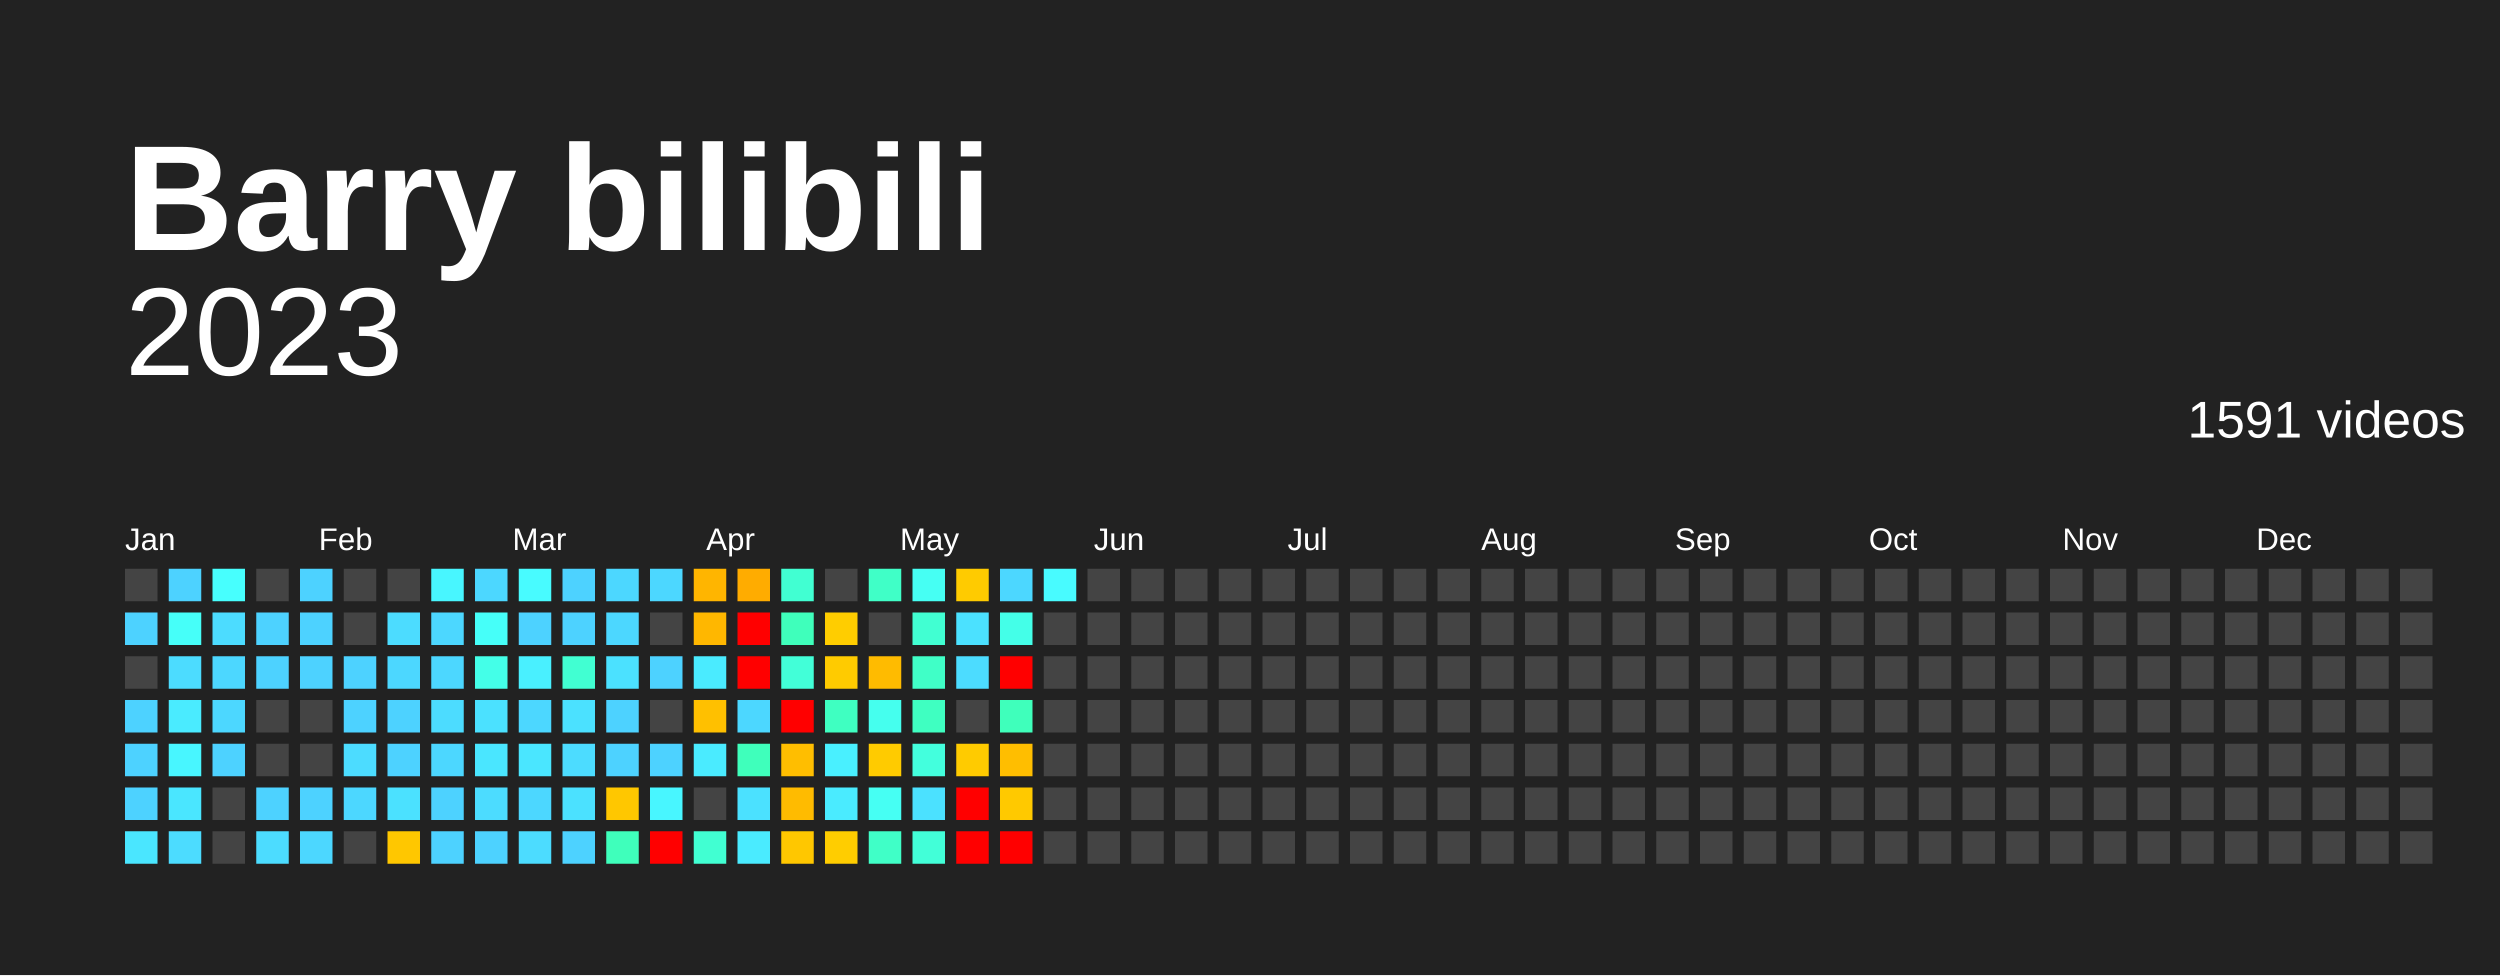
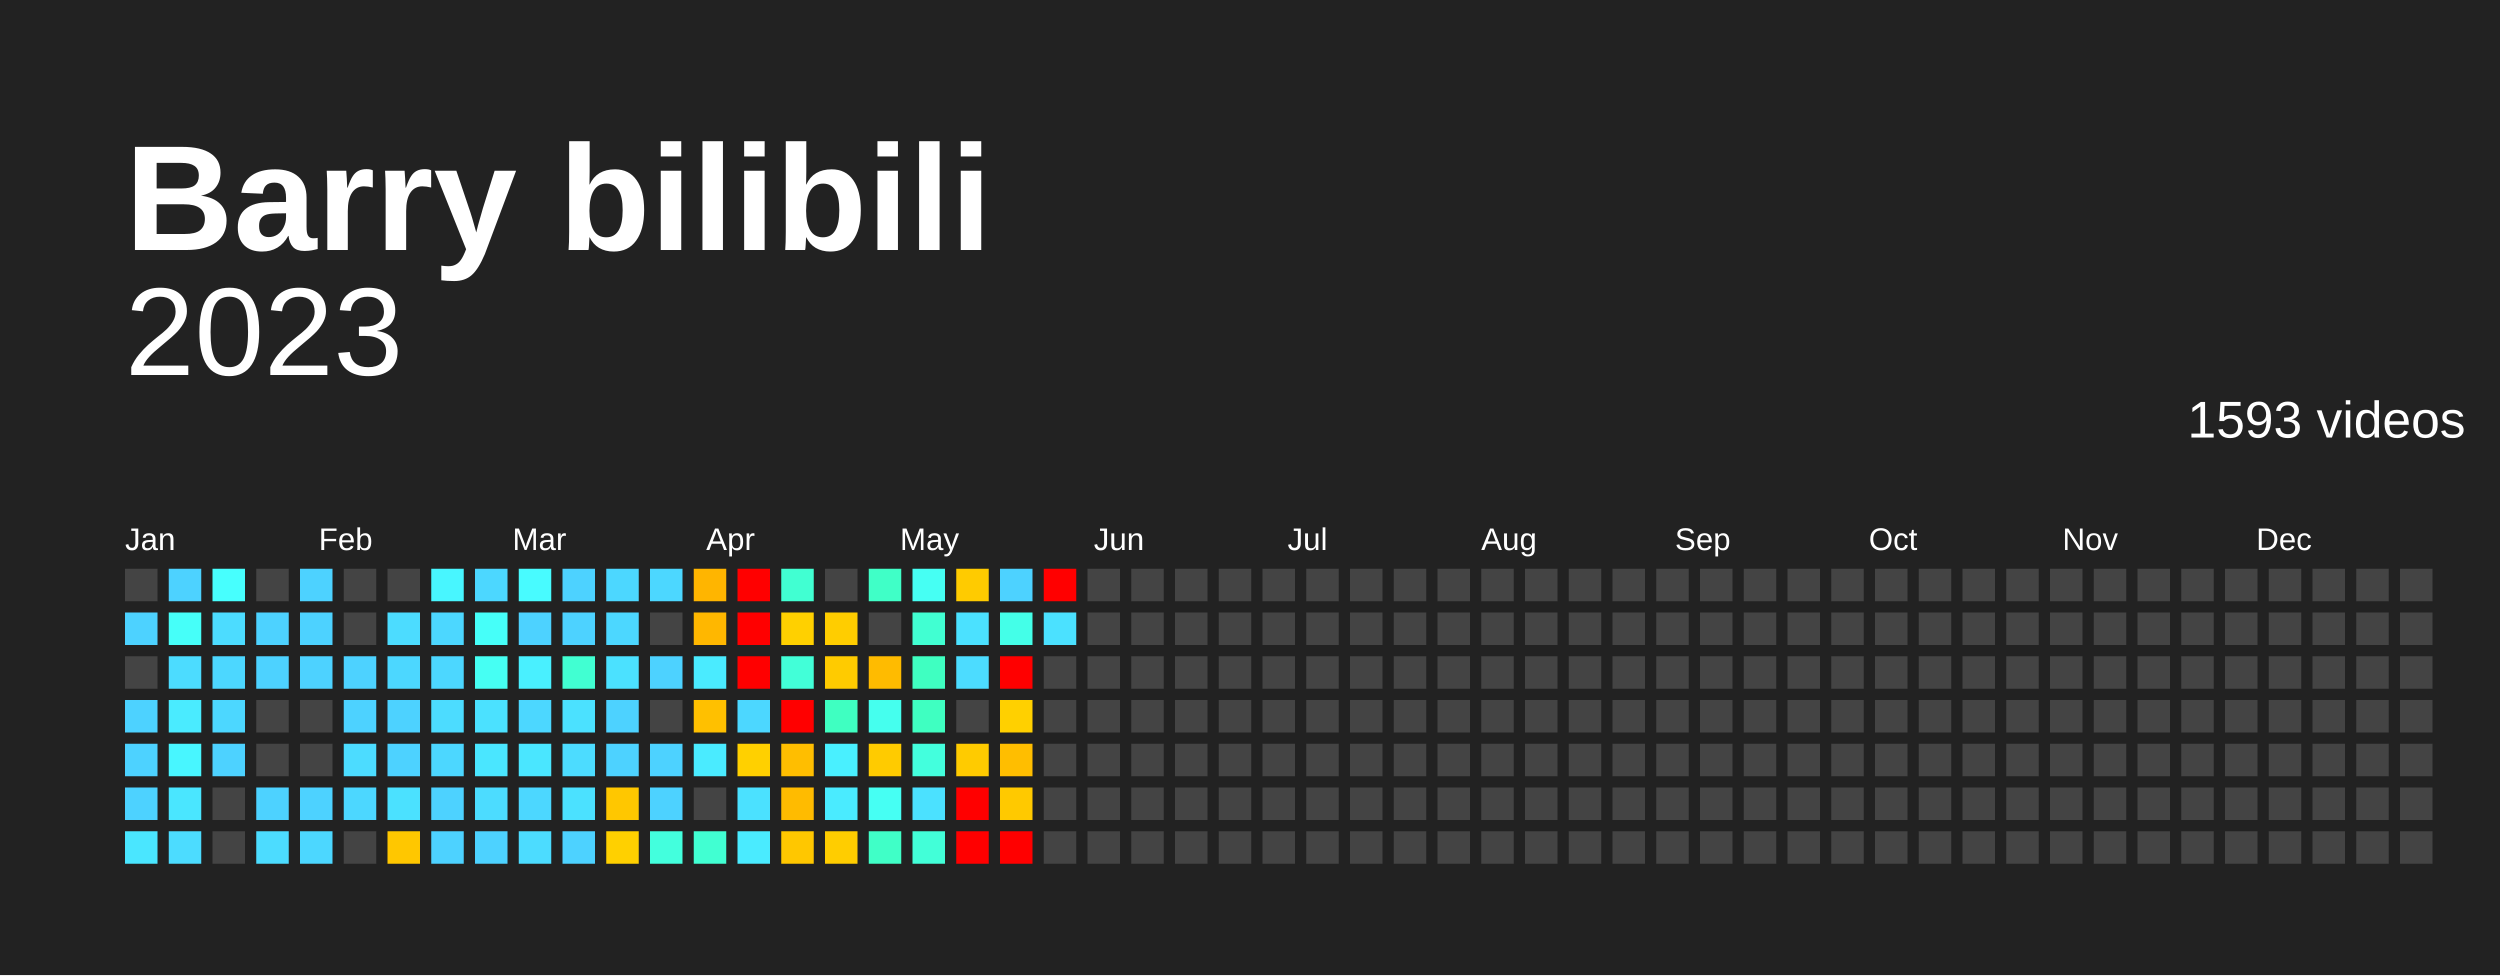
<svg xmlns="http://www.w3.org/2000/svg" baseProfile="full" height="78mm" version="1.1" viewBox="0,0,200,78" width="200mm">
  <defs />
  <rect fill="#222222" height="78" width="200" x="0" y="0" />
  <text fill="#FFFFFF" style="font-size:12px; font-family:Arial; font-weight:bold;" x="10" y="20">Barry bilibili</text>
  <text alignment-baseline="hanging" fill="#FFFFFF" style="font-size:10.0px; font-family:Arial;" x="10" y="30">2023</text>
-   <text alignment-baseline="hanging" fill="#FFFFFF" style="font-size:4.125px; font-family:Arial;" x="175" y="35">1591 videos</text>
+   <text alignment-baseline="hanging" fill="#FFFFFF" style="font-size:4.125px; font-family:Arial;" x="175" y="35">1593 videos</text>
  <text fill="#FFFFFF" style="font-size:2.5px; font-family:Arial" x="10.0" y="44">Jan</text>
  <text fill="#FFFFFF" style="font-size:2.5px; font-family:Arial" x="25.5" y="44">Feb</text>
  <text fill="#FFFFFF" style="font-size:2.5px; font-family:Arial" x="41.0" y="44">Mar</text>
  <text fill="#FFFFFF" style="font-size:2.5px; font-family:Arial" x="56.5" y="44">Apr</text>
  <text fill="#FFFFFF" style="font-size:2.5px; font-family:Arial" x="72.0" y="44">May</text>
  <text fill="#FFFFFF" style="font-size:2.5px; font-family:Arial" x="87.5" y="44">Jun</text>
  <text fill="#FFFFFF" style="font-size:2.5px; font-family:Arial" x="103.0" y="44">Jul</text>
  <text fill="#FFFFFF" style="font-size:2.5px; font-family:Arial" x="118.5" y="44">Aug</text>
  <text fill="#FFFFFF" style="font-size:2.5px; font-family:Arial" x="134.0" y="44">Sep</text>
  <text fill="#FFFFFF" style="font-size:2.5px; font-family:Arial" x="149.5" y="44">Oct</text>
  <text fill="#FFFFFF" style="font-size:2.5px; font-family:Arial" x="165.0" y="44">Nov</text>
  <text fill="#FFFFFF" style="font-size:2.5px; font-family:Arial" x="180.5" y="44">Dec</text>
  <rect fill="#444444" height="2.6" width="2.6" x="10.0" y="45.5" />
  <rect fill="#4dd2ff" height="2.6" width="2.6" x="10.0" y="49.0" />
  <rect fill="#444444" height="2.6" width="2.6" x="10.0" y="52.5" />
  <rect fill="#4dd2ff" height="2.6" width="2.6" x="10.0" y="56.0" />
  <rect fill="#4dd2ff" height="2.6" width="2.6" x="10.0" y="59.5" />
  <rect fill="#4dd2ff" height="2.6" width="2.6" x="10.0" y="63.0" />
  <rect fill="#4ae6ff" height="2.6" width="2.6" x="10.0" y="66.5" />
  <rect fill="#4dd2ff" height="2.6" width="2.6" x="13.5" y="45.5" />
  <rect fill="#46fff9" height="2.6" width="2.6" x="13.5" y="49.0" />
  <rect fill="#4cdcff" height="2.6" width="2.6" x="13.5" y="52.5" />
  <rect fill="#4aebff" height="2.6" width="2.6" x="13.5" y="56.0" />
  <rect fill="#48f6ff" height="2.6" width="2.6" x="13.5" y="59.5" />
  <rect fill="#4ae6ff" height="2.6" width="2.6" x="13.5" y="63.0" />
  <rect fill="#4cdcff" height="2.6" width="2.6" x="13.5" y="66.5" />
  <rect fill="#47fffe" height="2.6" width="2.6" x="17.0" y="45.5" />
  <rect fill="#4cdcff" height="2.6" width="2.6" x="17.0" y="49.0" />
  <rect fill="#4cd7ff" height="2.6" width="2.6" x="17.0" y="52.5" />
  <rect fill="#4cd7ff" height="2.6" width="2.6" x="17.0" y="56.0" />
  <rect fill="#4dd2ff" height="2.6" width="2.6" x="17.0" y="59.5" />
  <rect fill="#444444" height="2.6" width="2.6" x="17.0" y="63.0" />
  <rect fill="#444444" height="2.6" width="2.6" x="17.0" y="66.5" />
  <rect fill="#444444" height="2.6" width="2.6" x="20.5" y="45.5" />
  <rect fill="#4dd2ff" height="2.6" width="2.6" x="20.5" y="49.0" />
  <rect fill="#4dd2ff" height="2.6" width="2.6" x="20.5" y="52.5" />
  <rect fill="#444444" height="2.6" width="2.6" x="20.5" y="56.0" />
  <rect fill="#444444" height="2.6" width="2.6" x="20.5" y="59.5" />
  <rect fill="#4dd2ff" height="2.6" width="2.6" x="20.5" y="63.0" />
  <rect fill="#4cdcff" height="2.6" width="2.6" x="20.5" y="66.5" />
  <rect fill="#4dd2ff" height="2.6" width="2.6" x="24.0" y="45.5" />
  <rect fill="#4dd2ff" height="2.6" width="2.6" x="24.0" y="49.0" />
  <rect fill="#4dd2ff" height="2.6" width="2.6" x="24.0" y="52.5" />
  <rect fill="#444444" height="2.6" width="2.6" x="24.0" y="56.0" />
  <rect fill="#444444" height="2.6" width="2.6" x="24.0" y="59.5" />
  <rect fill="#4dd2ff" height="2.6" width="2.6" x="24.0" y="63.0" />
  <rect fill="#4cd7ff" height="2.6" width="2.6" x="24.0" y="66.5" />
  <rect fill="#444444" height="2.6" width="2.6" x="27.5" y="45.5" />
  <rect fill="#444444" height="2.6" width="2.6" x="27.5" y="49.0" />
  <rect fill="#4dd2ff" height="2.6" width="2.6" x="27.5" y="52.5" />
  <rect fill="#4dd2ff" height="2.6" width="2.6" x="27.5" y="56.0" />
  <rect fill="#4cdcff" height="2.6" width="2.6" x="27.5" y="59.5" />
  <rect fill="#4cd7ff" height="2.6" width="2.6" x="27.5" y="63.0" />
  <rect fill="#444444" height="2.6" width="2.6" x="27.5" y="66.5" />
  <rect fill="#444444" height="2.6" width="2.6" x="31.0" y="45.5" />
  <rect fill="#4cdcff" height="2.6" width="2.6" x="31.0" y="49.0" />
  <rect fill="#4cd7ff" height="2.6" width="2.6" x="31.0" y="52.5" />
  <rect fill="#4dd2ff" height="2.6" width="2.6" x="31.0" y="56.0" />
  <rect fill="#4dd2ff" height="2.6" width="2.6" x="31.0" y="59.5" />
  <rect fill="#4be1ff" height="2.6" width="2.6" x="31.0" y="63.0" />
  <rect fill="#ffc700" height="2.6" width="2.6" x="31.0" y="66.5" />
  <rect fill="#48f6ff" height="2.6" width="2.6" x="34.5" y="45.5" />
  <rect fill="#4cd7ff" height="2.6" width="2.6" x="34.5" y="49.0" />
  <rect fill="#4cd7ff" height="2.6" width="2.6" x="34.5" y="52.5" />
  <rect fill="#4cdcff" height="2.6" width="2.6" x="34.5" y="56.0" />
  <rect fill="#4cd7ff" height="2.6" width="2.6" x="34.5" y="59.5" />
  <rect fill="#4dd2ff" height="2.6" width="2.6" x="34.5" y="63.0" />
  <rect fill="#4dd2ff" height="2.6" width="2.6" x="34.5" y="66.5" />
  <rect fill="#4cd7ff" height="2.6" width="2.6" x="38.0" y="45.5" />
  <rect fill="#46fff9" height="2.6" width="2.6" x="38.0" y="49.0" />
-   <rect fill="#44ffe8" height="2.6" width="2.6" x="38.0" y="52.5" />
+   <rect fill="#46fff3" height="2.6" width="2.6" x="38.0" y="52.5" />
  <rect fill="#4be1ff" height="2.6" width="2.6" x="38.0" y="56.0" />
  <rect fill="#4ae6ff" height="2.6" width="2.6" x="38.0" y="59.5" />
  <rect fill="#4cdcff" height="2.6" width="2.6" x="38.0" y="63.0" />
  <rect fill="#4dd2ff" height="2.6" width="2.6" x="38.0" y="66.5" />
  <rect fill="#48fbff" height="2.6" width="2.6" x="41.5" y="45.5" />
  <rect fill="#4dd2ff" height="2.6" width="2.6" x="41.5" y="49.0" />
  <rect fill="#49f0ff" height="2.6" width="2.6" x="41.5" y="52.5" />
  <rect fill="#4cd7ff" height="2.6" width="2.6" x="41.5" y="56.0" />
  <rect fill="#4ae6ff" height="2.6" width="2.6" x="41.5" y="59.5" />
  <rect fill="#4cd7ff" height="2.6" width="2.6" x="41.5" y="63.0" />
  <rect fill="#4cdcff" height="2.6" width="2.6" x="41.5" y="66.5" />
  <rect fill="#4dd2ff" height="2.6" width="2.6" x="45.0" y="45.5" />
  <rect fill="#4dd2ff" height="2.6" width="2.6" x="45.0" y="49.0" />
  <rect fill="#41ffd2" height="2.6" width="2.6" x="45.0" y="52.5" />
  <rect fill="#4be1ff" height="2.6" width="2.6" x="45.0" y="56.0" />
  <rect fill="#4cdcff" height="2.6" width="2.6" x="45.0" y="59.5" />
  <rect fill="#4be1ff" height="2.6" width="2.6" x="45.0" y="63.0" />
  <rect fill="#4dd2ff" height="2.6" width="2.6" x="45.0" y="66.5" />
  <rect fill="#4cd7ff" height="2.6" width="2.6" x="48.5" y="45.5" />
  <rect fill="#4cd7ff" height="2.6" width="2.6" x="48.5" y="49.0" />
  <rect fill="#4be1ff" height="2.6" width="2.6" x="48.5" y="52.5" />
  <rect fill="#4dd2ff" height="2.6" width="2.6" x="48.5" y="56.0" />
  <rect fill="#4dd2ff" height="2.6" width="2.6" x="48.5" y="59.5" />
  <rect fill="#ffc700" height="2.6" width="2.6" x="48.5" y="63.0" />
-   <rect fill="#3fffbb" height="2.6" width="2.6" x="48.5" y="66.5" />
+   <rect fill="#ffd000" height="2.6" width="2.6" x="48.5" y="66.5" />
  <rect fill="#4cd7ff" height="2.6" width="2.6" x="52.0" y="45.5" />
  <rect fill="#444444" height="2.6" width="2.6" x="52.0" y="49.0" />
  <rect fill="#4dd2ff" height="2.6" width="2.6" x="52.0" y="52.5" />
  <rect fill="#444444" height="2.6" width="2.6" x="52.0" y="56.0" />
  <rect fill="#4dd2ff" height="2.6" width="2.6" x="52.0" y="59.5" />
-   <rect fill="#48f6ff" height="2.6" width="2.6" x="52.0" y="63.0" />
-   <rect fill="red" height="2.6" width="2.6" x="52.0" y="66.5" />
+   <rect fill="#4dd2ff" height="2.6" width="2.6" x="52.0" y="63.0" />
+   <rect fill="#43ffdd" height="2.6" width="2.6" x="52.0" y="66.5" />
  <rect fill="#ffb500" height="2.6" width="2.6" x="55.5" y="45.5" />
  <rect fill="#ffb700" height="2.6" width="2.6" x="55.5" y="49.0" />
  <rect fill="#4aebff" height="2.6" width="2.6" x="55.5" y="52.5" />
  <rect fill="#ffc000" height="2.6" width="2.6" x="55.5" y="56.0" />
  <rect fill="#4aebff" height="2.6" width="2.6" x="55.5" y="59.5" />
  <rect fill="#444444" height="2.6" width="2.6" x="55.5" y="63.0" />
  <rect fill="#41ffd2" height="2.6" width="2.6" x="55.5" y="66.5" />
-   <rect fill="#ffac00" height="2.6" width="2.6" x="59.0" y="45.5" />
+   <rect fill="red" height="2.6" width="2.6" x="59.0" y="45.5" />
  <rect fill="red" height="2.6" width="2.6" x="59.0" y="49.0" />
  <rect fill="red" height="2.6" width="2.6" x="59.0" y="52.5" />
  <rect fill="#4cd7ff" height="2.6" width="2.6" x="59.0" y="56.0" />
-   <rect fill="#3fffbb" height="2.6" width="2.6" x="59.0" y="59.5" />
+   <rect fill="#ffd000" height="2.6" width="2.6" x="59.0" y="59.5" />
  <rect fill="#4be1ff" height="2.6" width="2.6" x="59.0" y="63.0" />
  <rect fill="#4aebff" height="2.6" width="2.6" x="59.0" y="66.5" />
  <rect fill="#41ffd2" height="2.6" width="2.6" x="62.5" y="45.5" />
-   <rect fill="#3fffbb" height="2.6" width="2.6" x="62.5" y="49.0" />
+   <rect fill="#ffd000" height="2.6" width="2.6" x="62.5" y="49.0" />
  <rect fill="#42ffd8" height="2.6" width="2.6" x="62.5" y="52.5" />
  <rect fill="red" height="2.6" width="2.6" x="62.5" y="56.0" />
  <rect fill="#ffbe00" height="2.6" width="2.6" x="62.5" y="59.5" />
  <rect fill="#ffbb00" height="2.6" width="2.6" x="62.5" y="63.0" />
  <rect fill="#ffc700" height="2.6" width="2.6" x="62.5" y="66.5" />
  <rect fill="#444444" height="2.6" width="2.6" x="66.0" y="45.5" />
  <rect fill="#ffcd00" height="2.6" width="2.6" x="66.0" y="49.0" />
  <rect fill="#ffcb00" height="2.6" width="2.6" x="66.0" y="52.5" />
  <rect fill="#3fffc1" height="2.6" width="2.6" x="66.0" y="56.0" />
  <rect fill="#49f0ff" height="2.6" width="2.6" x="66.0" y="59.5" />
  <rect fill="#4aebff" height="2.6" width="2.6" x="66.0" y="63.0" />
  <rect fill="#ffcd00" height="2.6" width="2.6" x="66.0" y="66.5" />
  <rect fill="#40ffc7" height="2.6" width="2.6" x="69.5" y="45.5" />
  <rect fill="#444444" height="2.6" width="2.6" x="69.5" y="49.0" />
  <rect fill="#ffbb00" height="2.6" width="2.6" x="69.5" y="52.5" />
  <rect fill="#45ffee" height="2.6" width="2.6" x="69.5" y="56.0" />
  <rect fill="#ffcb00" height="2.6" width="2.6" x="69.5" y="59.5" />
  <rect fill="#46fff3" height="2.6" width="2.6" x="69.5" y="63.0" />
  <rect fill="#40ffc7" height="2.6" width="2.6" x="69.5" y="66.5" />
  <rect fill="#46fff3" height="2.6" width="2.6" x="73.0" y="45.5" />
  <rect fill="#41ffd2" height="2.6" width="2.6" x="73.0" y="49.0" />
-   <rect fill="#40ffc7" height="2.6" width="2.6" x="73.0" y="52.5" />
+   <rect fill="#3fffc1" height="2.6" width="2.6" x="73.0" y="52.5" />
  <rect fill="#3fffc1" height="2.6" width="2.6" x="73.0" y="56.0" />
  <rect fill="#43ffdd" height="2.6" width="2.6" x="73.0" y="59.5" />
  <rect fill="#4be1ff" height="2.6" width="2.6" x="73.0" y="63.0" />
  <rect fill="#42ffd8" height="2.6" width="2.6" x="73.0" y="66.5" />
  <rect fill="#ffcb00" height="2.6" width="2.6" x="76.5" y="45.5" />
  <rect fill="#4be1ff" height="2.6" width="2.6" x="76.5" y="49.0" />
  <rect fill="#4cdcff" height="2.6" width="2.6" x="76.5" y="52.5" />
  <rect fill="#444444" height="2.6" width="2.6" x="76.5" y="56.0" />
  <rect fill="#ffcb00" height="2.6" width="2.6" x="76.5" y="59.5" />
  <rect fill="red" height="2.6" width="2.6" x="76.5" y="63.0" />
  <rect fill="red" height="2.6" width="2.6" x="76.5" y="66.5" />
-   <rect fill="#4cd7ff" height="2.6" width="2.6" x="80.0" y="45.5" />
+   <rect fill="#4dd2ff" height="2.6" width="2.6" x="80.0" y="45.5" />
  <rect fill="#44ffe8" height="2.6" width="2.6" x="80.0" y="49.0" />
  <rect fill="red" height="2.6" width="2.6" x="80.0" y="52.5" />
-   <rect fill="#3fffbb" height="2.6" width="2.6" x="80.0" y="56.0" />
+   <rect fill="#ffd000" height="2.6" width="2.6" x="80.0" y="56.0" />
  <rect fill="#ffbe00" height="2.6" width="2.6" x="80.0" y="59.5" />
  <rect fill="#ffc900" height="2.6" width="2.6" x="80.0" y="63.0" />
  <rect fill="red" height="2.6" width="2.6" x="80.0" y="66.5" />
-   <rect fill="#48fbff" height="2.6" width="2.6" x="83.5" y="45.5" />
-   <rect fill="#444444" height="2.6" width="2.6" x="83.5" y="49.0" />
+   <rect fill="red" height="2.6" width="2.6" x="83.5" y="45.5" />
+   <rect fill="#4be1ff" height="2.6" width="2.6" x="83.5" y="49.0" />
  <rect fill="#444444" height="2.6" width="2.6" x="83.5" y="52.5" />
  <rect fill="#444444" height="2.6" width="2.6" x="83.5" y="56.0" />
  <rect fill="#444444" height="2.6" width="2.6" x="83.5" y="59.5" />
  <rect fill="#444444" height="2.6" width="2.6" x="83.5" y="63.0" />
  <rect fill="#444444" height="2.6" width="2.6" x="83.5" y="66.5" />
  <rect fill="#444444" height="2.6" width="2.6" x="87.0" y="45.5" />
  <rect fill="#444444" height="2.6" width="2.6" x="87.0" y="49.0" />
  <rect fill="#444444" height="2.6" width="2.6" x="87.0" y="52.5" />
  <rect fill="#444444" height="2.6" width="2.6" x="87.0" y="56.0" />
  <rect fill="#444444" height="2.6" width="2.6" x="87.0" y="59.5" />
  <rect fill="#444444" height="2.6" width="2.6" x="87.0" y="63.0" />
  <rect fill="#444444" height="2.6" width="2.6" x="87.0" y="66.5" />
  <rect fill="#444444" height="2.6" width="2.6" x="90.5" y="45.5" />
  <rect fill="#444444" height="2.6" width="2.6" x="90.5" y="49.0" />
  <rect fill="#444444" height="2.6" width="2.6" x="90.5" y="52.5" />
  <rect fill="#444444" height="2.6" width="2.6" x="90.5" y="56.0" />
  <rect fill="#444444" height="2.6" width="2.6" x="90.5" y="59.5" />
  <rect fill="#444444" height="2.6" width="2.6" x="90.5" y="63.0" />
  <rect fill="#444444" height="2.6" width="2.6" x="90.5" y="66.5" />
  <rect fill="#444444" height="2.6" width="2.6" x="94.0" y="45.5" />
  <rect fill="#444444" height="2.6" width="2.6" x="94.0" y="49.0" />
  <rect fill="#444444" height="2.6" width="2.6" x="94.0" y="52.5" />
  <rect fill="#444444" height="2.6" width="2.6" x="94.0" y="56.0" />
  <rect fill="#444444" height="2.6" width="2.6" x="94.0" y="59.5" />
  <rect fill="#444444" height="2.6" width="2.6" x="94.0" y="63.0" />
  <rect fill="#444444" height="2.6" width="2.6" x="94.0" y="66.5" />
  <rect fill="#444444" height="2.6" width="2.6" x="97.5" y="45.5" />
  <rect fill="#444444" height="2.6" width="2.6" x="97.5" y="49.0" />
  <rect fill="#444444" height="2.6" width="2.6" x="97.5" y="52.5" />
  <rect fill="#444444" height="2.6" width="2.6" x="97.5" y="56.0" />
  <rect fill="#444444" height="2.6" width="2.6" x="97.5" y="59.5" />
  <rect fill="#444444" height="2.6" width="2.6" x="97.5" y="63.0" />
  <rect fill="#444444" height="2.6" width="2.6" x="97.5" y="66.5" />
  <rect fill="#444444" height="2.6" width="2.6" x="101.0" y="45.5" />
  <rect fill="#444444" height="2.6" width="2.6" x="101.0" y="49.0" />
  <rect fill="#444444" height="2.6" width="2.6" x="101.0" y="52.5" />
  <rect fill="#444444" height="2.6" width="2.6" x="101.0" y="56.0" />
  <rect fill="#444444" height="2.6" width="2.6" x="101.0" y="59.5" />
  <rect fill="#444444" height="2.6" width="2.6" x="101.0" y="63.0" />
  <rect fill="#444444" height="2.6" width="2.6" x="101.0" y="66.5" />
  <rect fill="#444444" height="2.6" width="2.6" x="104.5" y="45.5" />
  <rect fill="#444444" height="2.6" width="2.6" x="104.5" y="49.0" />
  <rect fill="#444444" height="2.6" width="2.6" x="104.5" y="52.5" />
  <rect fill="#444444" height="2.6" width="2.6" x="104.5" y="56.0" />
  <rect fill="#444444" height="2.6" width="2.6" x="104.5" y="59.5" />
  <rect fill="#444444" height="2.6" width="2.6" x="104.5" y="63.0" />
  <rect fill="#444444" height="2.6" width="2.6" x="104.5" y="66.5" />
  <rect fill="#444444" height="2.6" width="2.6" x="108.0" y="45.5" />
  <rect fill="#444444" height="2.6" width="2.6" x="108.0" y="49.0" />
  <rect fill="#444444" height="2.6" width="2.6" x="108.0" y="52.5" />
  <rect fill="#444444" height="2.6" width="2.6" x="108.0" y="56.0" />
  <rect fill="#444444" height="2.6" width="2.6" x="108.0" y="59.5" />
  <rect fill="#444444" height="2.6" width="2.6" x="108.0" y="63.0" />
  <rect fill="#444444" height="2.6" width="2.6" x="108.0" y="66.5" />
  <rect fill="#444444" height="2.6" width="2.6" x="111.5" y="45.5" />
  <rect fill="#444444" height="2.6" width="2.6" x="111.5" y="49.0" />
  <rect fill="#444444" height="2.6" width="2.6" x="111.5" y="52.5" />
  <rect fill="#444444" height="2.6" width="2.6" x="111.5" y="56.0" />
  <rect fill="#444444" height="2.6" width="2.6" x="111.5" y="59.5" />
  <rect fill="#444444" height="2.6" width="2.6" x="111.5" y="63.0" />
  <rect fill="#444444" height="2.6" width="2.6" x="111.5" y="66.5" />
  <rect fill="#444444" height="2.6" width="2.6" x="115.0" y="45.5" />
  <rect fill="#444444" height="2.6" width="2.6" x="115.0" y="49.0" />
  <rect fill="#444444" height="2.6" width="2.6" x="115.0" y="52.5" />
  <rect fill="#444444" height="2.6" width="2.6" x="115.0" y="56.0" />
  <rect fill="#444444" height="2.6" width="2.6" x="115.0" y="59.5" />
  <rect fill="#444444" height="2.6" width="2.6" x="115.0" y="63.0" />
  <rect fill="#444444" height="2.6" width="2.6" x="115.0" y="66.5" />
  <rect fill="#444444" height="2.6" width="2.6" x="118.5" y="45.5" />
  <rect fill="#444444" height="2.6" width="2.6" x="118.5" y="49.0" />
  <rect fill="#444444" height="2.6" width="2.6" x="118.5" y="52.5" />
  <rect fill="#444444" height="2.6" width="2.6" x="118.5" y="56.0" />
  <rect fill="#444444" height="2.6" width="2.6" x="118.5" y="59.5" />
  <rect fill="#444444" height="2.6" width="2.6" x="118.5" y="63.0" />
  <rect fill="#444444" height="2.6" width="2.6" x="118.5" y="66.5" />
  <rect fill="#444444" height="2.6" width="2.6" x="122.0" y="45.5" />
  <rect fill="#444444" height="2.6" width="2.6" x="122.0" y="49.0" />
  <rect fill="#444444" height="2.6" width="2.6" x="122.0" y="52.5" />
  <rect fill="#444444" height="2.6" width="2.6" x="122.0" y="56.0" />
  <rect fill="#444444" height="2.6" width="2.6" x="122.0" y="59.5" />
  <rect fill="#444444" height="2.6" width="2.6" x="122.0" y="63.0" />
  <rect fill="#444444" height="2.6" width="2.6" x="122.0" y="66.5" />
  <rect fill="#444444" height="2.6" width="2.6" x="125.5" y="45.5" />
  <rect fill="#444444" height="2.6" width="2.6" x="125.5" y="49.0" />
  <rect fill="#444444" height="2.6" width="2.6" x="125.5" y="52.5" />
  <rect fill="#444444" height="2.6" width="2.6" x="125.5" y="56.0" />
  <rect fill="#444444" height="2.6" width="2.6" x="125.5" y="59.5" />
  <rect fill="#444444" height="2.6" width="2.6" x="125.5" y="63.0" />
  <rect fill="#444444" height="2.6" width="2.6" x="125.5" y="66.5" />
  <rect fill="#444444" height="2.6" width="2.6" x="129.0" y="45.5" />
  <rect fill="#444444" height="2.6" width="2.6" x="129.0" y="49.0" />
  <rect fill="#444444" height="2.6" width="2.6" x="129.0" y="52.5" />
  <rect fill="#444444" height="2.6" width="2.6" x="129.0" y="56.0" />
  <rect fill="#444444" height="2.6" width="2.6" x="129.0" y="59.5" />
  <rect fill="#444444" height="2.6" width="2.6" x="129.0" y="63.0" />
  <rect fill="#444444" height="2.6" width="2.6" x="129.0" y="66.5" />
  <rect fill="#444444" height="2.6" width="2.6" x="132.5" y="45.5" />
  <rect fill="#444444" height="2.6" width="2.6" x="132.5" y="49.0" />
  <rect fill="#444444" height="2.6" width="2.6" x="132.5" y="52.5" />
  <rect fill="#444444" height="2.6" width="2.6" x="132.5" y="56.0" />
  <rect fill="#444444" height="2.6" width="2.6" x="132.5" y="59.5" />
  <rect fill="#444444" height="2.6" width="2.6" x="132.5" y="63.0" />
  <rect fill="#444444" height="2.6" width="2.6" x="132.5" y="66.5" />
  <rect fill="#444444" height="2.6" width="2.6" x="136.0" y="45.5" />
  <rect fill="#444444" height="2.6" width="2.6" x="136.0" y="49.0" />
  <rect fill="#444444" height="2.6" width="2.6" x="136.0" y="52.5" />
  <rect fill="#444444" height="2.6" width="2.6" x="136.0" y="56.0" />
  <rect fill="#444444" height="2.6" width="2.6" x="136.0" y="59.5" />
  <rect fill="#444444" height="2.6" width="2.6" x="136.0" y="63.0" />
  <rect fill="#444444" height="2.6" width="2.6" x="136.0" y="66.5" />
  <rect fill="#444444" height="2.6" width="2.6" x="139.5" y="45.5" />
  <rect fill="#444444" height="2.6" width="2.6" x="139.5" y="49.0" />
  <rect fill="#444444" height="2.6" width="2.6" x="139.5" y="52.5" />
  <rect fill="#444444" height="2.6" width="2.6" x="139.5" y="56.0" />
  <rect fill="#444444" height="2.6" width="2.6" x="139.5" y="59.5" />
  <rect fill="#444444" height="2.6" width="2.6" x="139.5" y="63.0" />
  <rect fill="#444444" height="2.6" width="2.6" x="139.5" y="66.5" />
  <rect fill="#444444" height="2.6" width="2.6" x="143.0" y="45.5" />
  <rect fill="#444444" height="2.6" width="2.6" x="143.0" y="49.0" />
  <rect fill="#444444" height="2.6" width="2.6" x="143.0" y="52.5" />
  <rect fill="#444444" height="2.6" width="2.6" x="143.0" y="56.0" />
  <rect fill="#444444" height="2.6" width="2.6" x="143.0" y="59.5" />
  <rect fill="#444444" height="2.6" width="2.6" x="143.0" y="63.0" />
  <rect fill="#444444" height="2.6" width="2.6" x="143.0" y="66.5" />
  <rect fill="#444444" height="2.6" width="2.6" x="146.5" y="45.5" />
  <rect fill="#444444" height="2.6" width="2.6" x="146.5" y="49.0" />
  <rect fill="#444444" height="2.6" width="2.6" x="146.5" y="52.5" />
  <rect fill="#444444" height="2.6" width="2.6" x="146.5" y="56.0" />
  <rect fill="#444444" height="2.6" width="2.6" x="146.5" y="59.5" />
  <rect fill="#444444" height="2.6" width="2.6" x="146.5" y="63.0" />
  <rect fill="#444444" height="2.6" width="2.6" x="146.5" y="66.5" />
  <rect fill="#444444" height="2.6" width="2.6" x="150.0" y="45.5" />
  <rect fill="#444444" height="2.6" width="2.6" x="150.0" y="49.0" />
  <rect fill="#444444" height="2.6" width="2.6" x="150.0" y="52.5" />
  <rect fill="#444444" height="2.6" width="2.6" x="150.0" y="56.0" />
  <rect fill="#444444" height="2.6" width="2.6" x="150.0" y="59.5" />
  <rect fill="#444444" height="2.6" width="2.6" x="150.0" y="63.0" />
  <rect fill="#444444" height="2.6" width="2.6" x="150.0" y="66.5" />
  <rect fill="#444444" height="2.6" width="2.6" x="153.5" y="45.5" />
  <rect fill="#444444" height="2.6" width="2.6" x="153.5" y="49.0" />
  <rect fill="#444444" height="2.6" width="2.6" x="153.5" y="52.5" />
  <rect fill="#444444" height="2.6" width="2.6" x="153.5" y="56.0" />
  <rect fill="#444444" height="2.6" width="2.6" x="153.5" y="59.5" />
  <rect fill="#444444" height="2.6" width="2.6" x="153.5" y="63.0" />
  <rect fill="#444444" height="2.6" width="2.6" x="153.5" y="66.5" />
  <rect fill="#444444" height="2.6" width="2.6" x="157.0" y="45.5" />
  <rect fill="#444444" height="2.6" width="2.6" x="157.0" y="49.0" />
  <rect fill="#444444" height="2.6" width="2.6" x="157.0" y="52.5" />
  <rect fill="#444444" height="2.6" width="2.6" x="157.0" y="56.0" />
  <rect fill="#444444" height="2.6" width="2.6" x="157.0" y="59.5" />
  <rect fill="#444444" height="2.6" width="2.6" x="157.0" y="63.0" />
  <rect fill="#444444" height="2.6" width="2.6" x="157.0" y="66.5" />
  <rect fill="#444444" height="2.6" width="2.6" x="160.5" y="45.5" />
  <rect fill="#444444" height="2.6" width="2.6" x="160.5" y="49.0" />
  <rect fill="#444444" height="2.6" width="2.6" x="160.5" y="52.5" />
  <rect fill="#444444" height="2.6" width="2.6" x="160.5" y="56.0" />
  <rect fill="#444444" height="2.6" width="2.6" x="160.5" y="59.5" />
  <rect fill="#444444" height="2.6" width="2.6" x="160.5" y="63.0" />
  <rect fill="#444444" height="2.6" width="2.6" x="160.5" y="66.5" />
  <rect fill="#444444" height="2.6" width="2.6" x="164.0" y="45.5" />
  <rect fill="#444444" height="2.6" width="2.6" x="164.0" y="49.0" />
  <rect fill="#444444" height="2.6" width="2.6" x="164.0" y="52.5" />
  <rect fill="#444444" height="2.6" width="2.6" x="164.0" y="56.0" />
  <rect fill="#444444" height="2.6" width="2.6" x="164.0" y="59.5" />
  <rect fill="#444444" height="2.6" width="2.6" x="164.0" y="63.0" />
  <rect fill="#444444" height="2.6" width="2.6" x="164.0" y="66.5" />
  <rect fill="#444444" height="2.6" width="2.6" x="167.5" y="45.5" />
  <rect fill="#444444" height="2.6" width="2.6" x="167.5" y="49.0" />
  <rect fill="#444444" height="2.6" width="2.6" x="167.5" y="52.5" />
  <rect fill="#444444" height="2.6" width="2.6" x="167.5" y="56.0" />
  <rect fill="#444444" height="2.6" width="2.6" x="167.5" y="59.5" />
  <rect fill="#444444" height="2.6" width="2.6" x="167.5" y="63.0" />
  <rect fill="#444444" height="2.6" width="2.6" x="167.5" y="66.5" />
  <rect fill="#444444" height="2.6" width="2.6" x="171.0" y="45.5" />
  <rect fill="#444444" height="2.6" width="2.6" x="171.0" y="49.0" />
  <rect fill="#444444" height="2.6" width="2.6" x="171.0" y="52.5" />
  <rect fill="#444444" height="2.6" width="2.6" x="171.0" y="56.0" />
  <rect fill="#444444" height="2.6" width="2.6" x="171.0" y="59.5" />
  <rect fill="#444444" height="2.6" width="2.6" x="171.0" y="63.0" />
  <rect fill="#444444" height="2.6" width="2.6" x="171.0" y="66.5" />
  <rect fill="#444444" height="2.6" width="2.6" x="174.5" y="45.5" />
  <rect fill="#444444" height="2.6" width="2.6" x="174.5" y="49.0" />
  <rect fill="#444444" height="2.6" width="2.6" x="174.5" y="52.5" />
  <rect fill="#444444" height="2.6" width="2.6" x="174.5" y="56.0" />
  <rect fill="#444444" height="2.6" width="2.6" x="174.5" y="59.5" />
  <rect fill="#444444" height="2.6" width="2.6" x="174.5" y="63.0" />
  <rect fill="#444444" height="2.6" width="2.6" x="174.5" y="66.5" />
  <rect fill="#444444" height="2.6" width="2.6" x="178.0" y="45.5" />
  <rect fill="#444444" height="2.6" width="2.6" x="178.0" y="49.0" />
  <rect fill="#444444" height="2.6" width="2.6" x="178.0" y="52.5" />
  <rect fill="#444444" height="2.6" width="2.6" x="178.0" y="56.0" />
  <rect fill="#444444" height="2.6" width="2.6" x="178.0" y="59.5" />
  <rect fill="#444444" height="2.6" width="2.6" x="178.0" y="63.0" />
  <rect fill="#444444" height="2.6" width="2.6" x="178.0" y="66.5" />
  <rect fill="#444444" height="2.6" width="2.6" x="181.5" y="45.5" />
  <rect fill="#444444" height="2.6" width="2.6" x="181.5" y="49.0" />
  <rect fill="#444444" height="2.6" width="2.6" x="181.5" y="52.5" />
  <rect fill="#444444" height="2.6" width="2.6" x="181.5" y="56.0" />
  <rect fill="#444444" height="2.6" width="2.6" x="181.5" y="59.5" />
  <rect fill="#444444" height="2.6" width="2.6" x="181.5" y="63.0" />
  <rect fill="#444444" height="2.6" width="2.6" x="181.5" y="66.5" />
  <rect fill="#444444" height="2.6" width="2.6" x="185.0" y="45.5" />
  <rect fill="#444444" height="2.6" width="2.6" x="185.0" y="49.0" />
  <rect fill="#444444" height="2.6" width="2.6" x="185.0" y="52.5" />
  <rect fill="#444444" height="2.6" width="2.6" x="185.0" y="56.0" />
  <rect fill="#444444" height="2.6" width="2.6" x="185.0" y="59.5" />
  <rect fill="#444444" height="2.6" width="2.6" x="185.0" y="63.0" />
  <rect fill="#444444" height="2.6" width="2.6" x="185.0" y="66.5" />
  <rect fill="#444444" height="2.6" width="2.6" x="188.5" y="45.5" />
  <rect fill="#444444" height="2.6" width="2.6" x="188.5" y="49.0" />
  <rect fill="#444444" height="2.6" width="2.6" x="188.5" y="52.5" />
  <rect fill="#444444" height="2.6" width="2.6" x="188.5" y="56.0" />
  <rect fill="#444444" height="2.6" width="2.6" x="188.5" y="59.5" />
  <rect fill="#444444" height="2.6" width="2.6" x="188.5" y="63.0" />
  <rect fill="#444444" height="2.6" width="2.6" x="188.5" y="66.5" />
  <rect fill="#444444" height="2.6" width="2.6" x="192.0" y="45.5" />
  <rect fill="#444444" height="2.6" width="2.6" x="192.0" y="49.0" />
  <rect fill="#444444" height="2.6" width="2.6" x="192.0" y="52.5" />
  <rect fill="#444444" height="2.6" width="2.6" x="192.0" y="56.0" />
  <rect fill="#444444" height="2.6" width="2.6" x="192.0" y="59.5" />
  <rect fill="#444444" height="2.6" width="2.6" x="192.0" y="63.0" />
  <rect fill="#444444" height="2.6" width="2.6" x="192.0" y="66.5" />
</svg>
